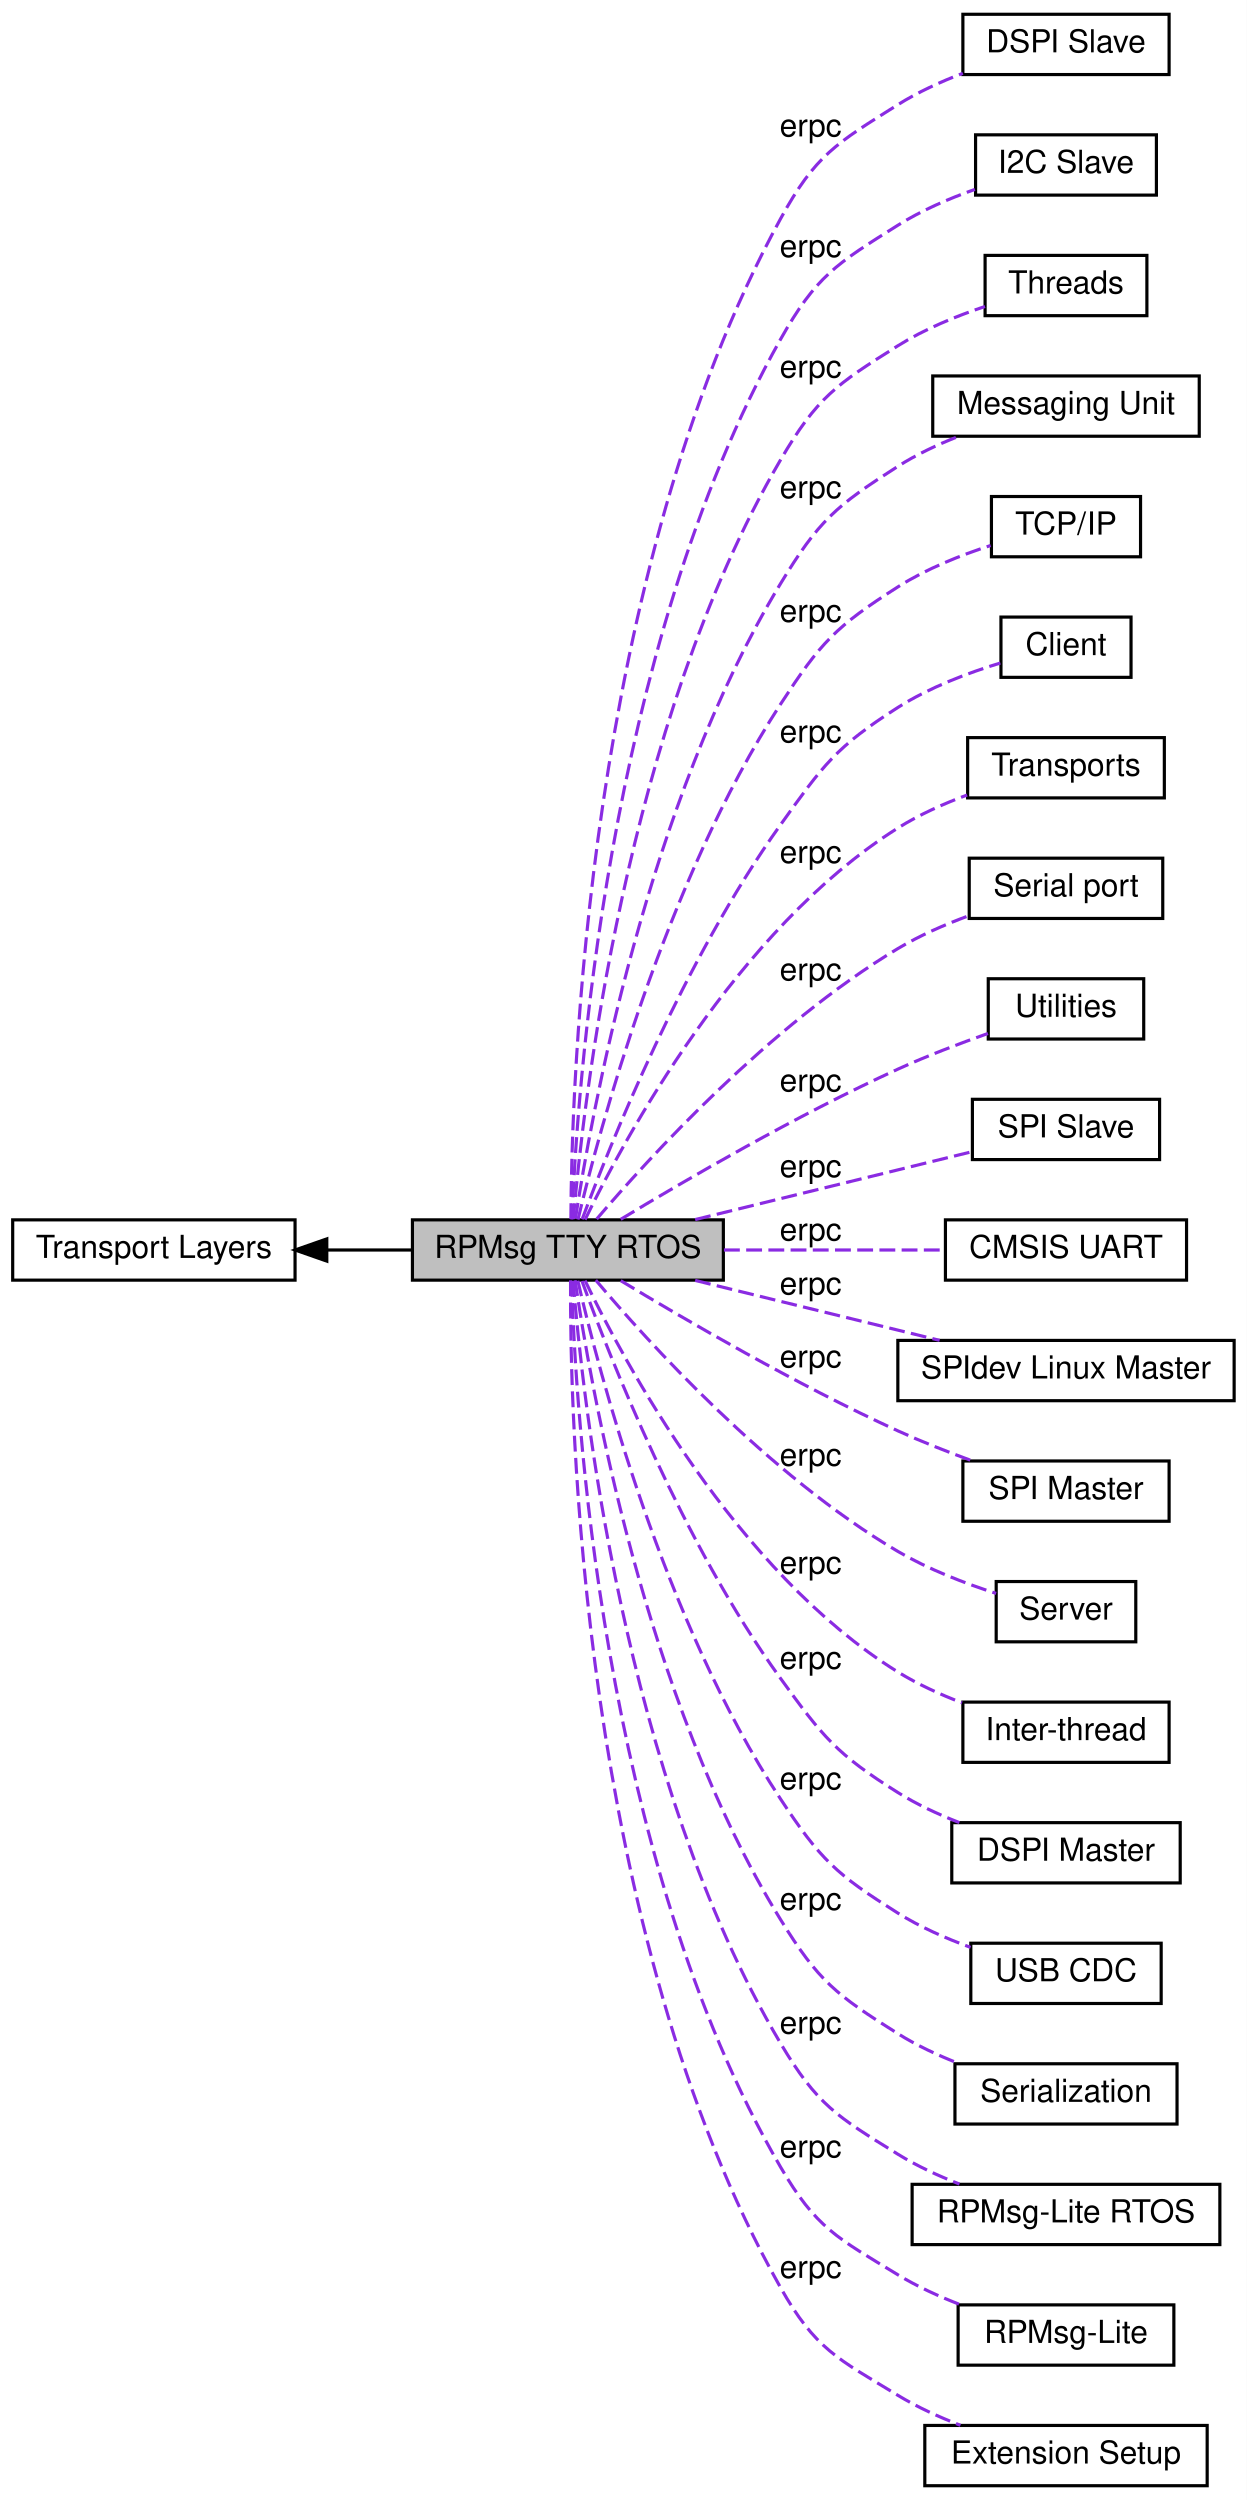
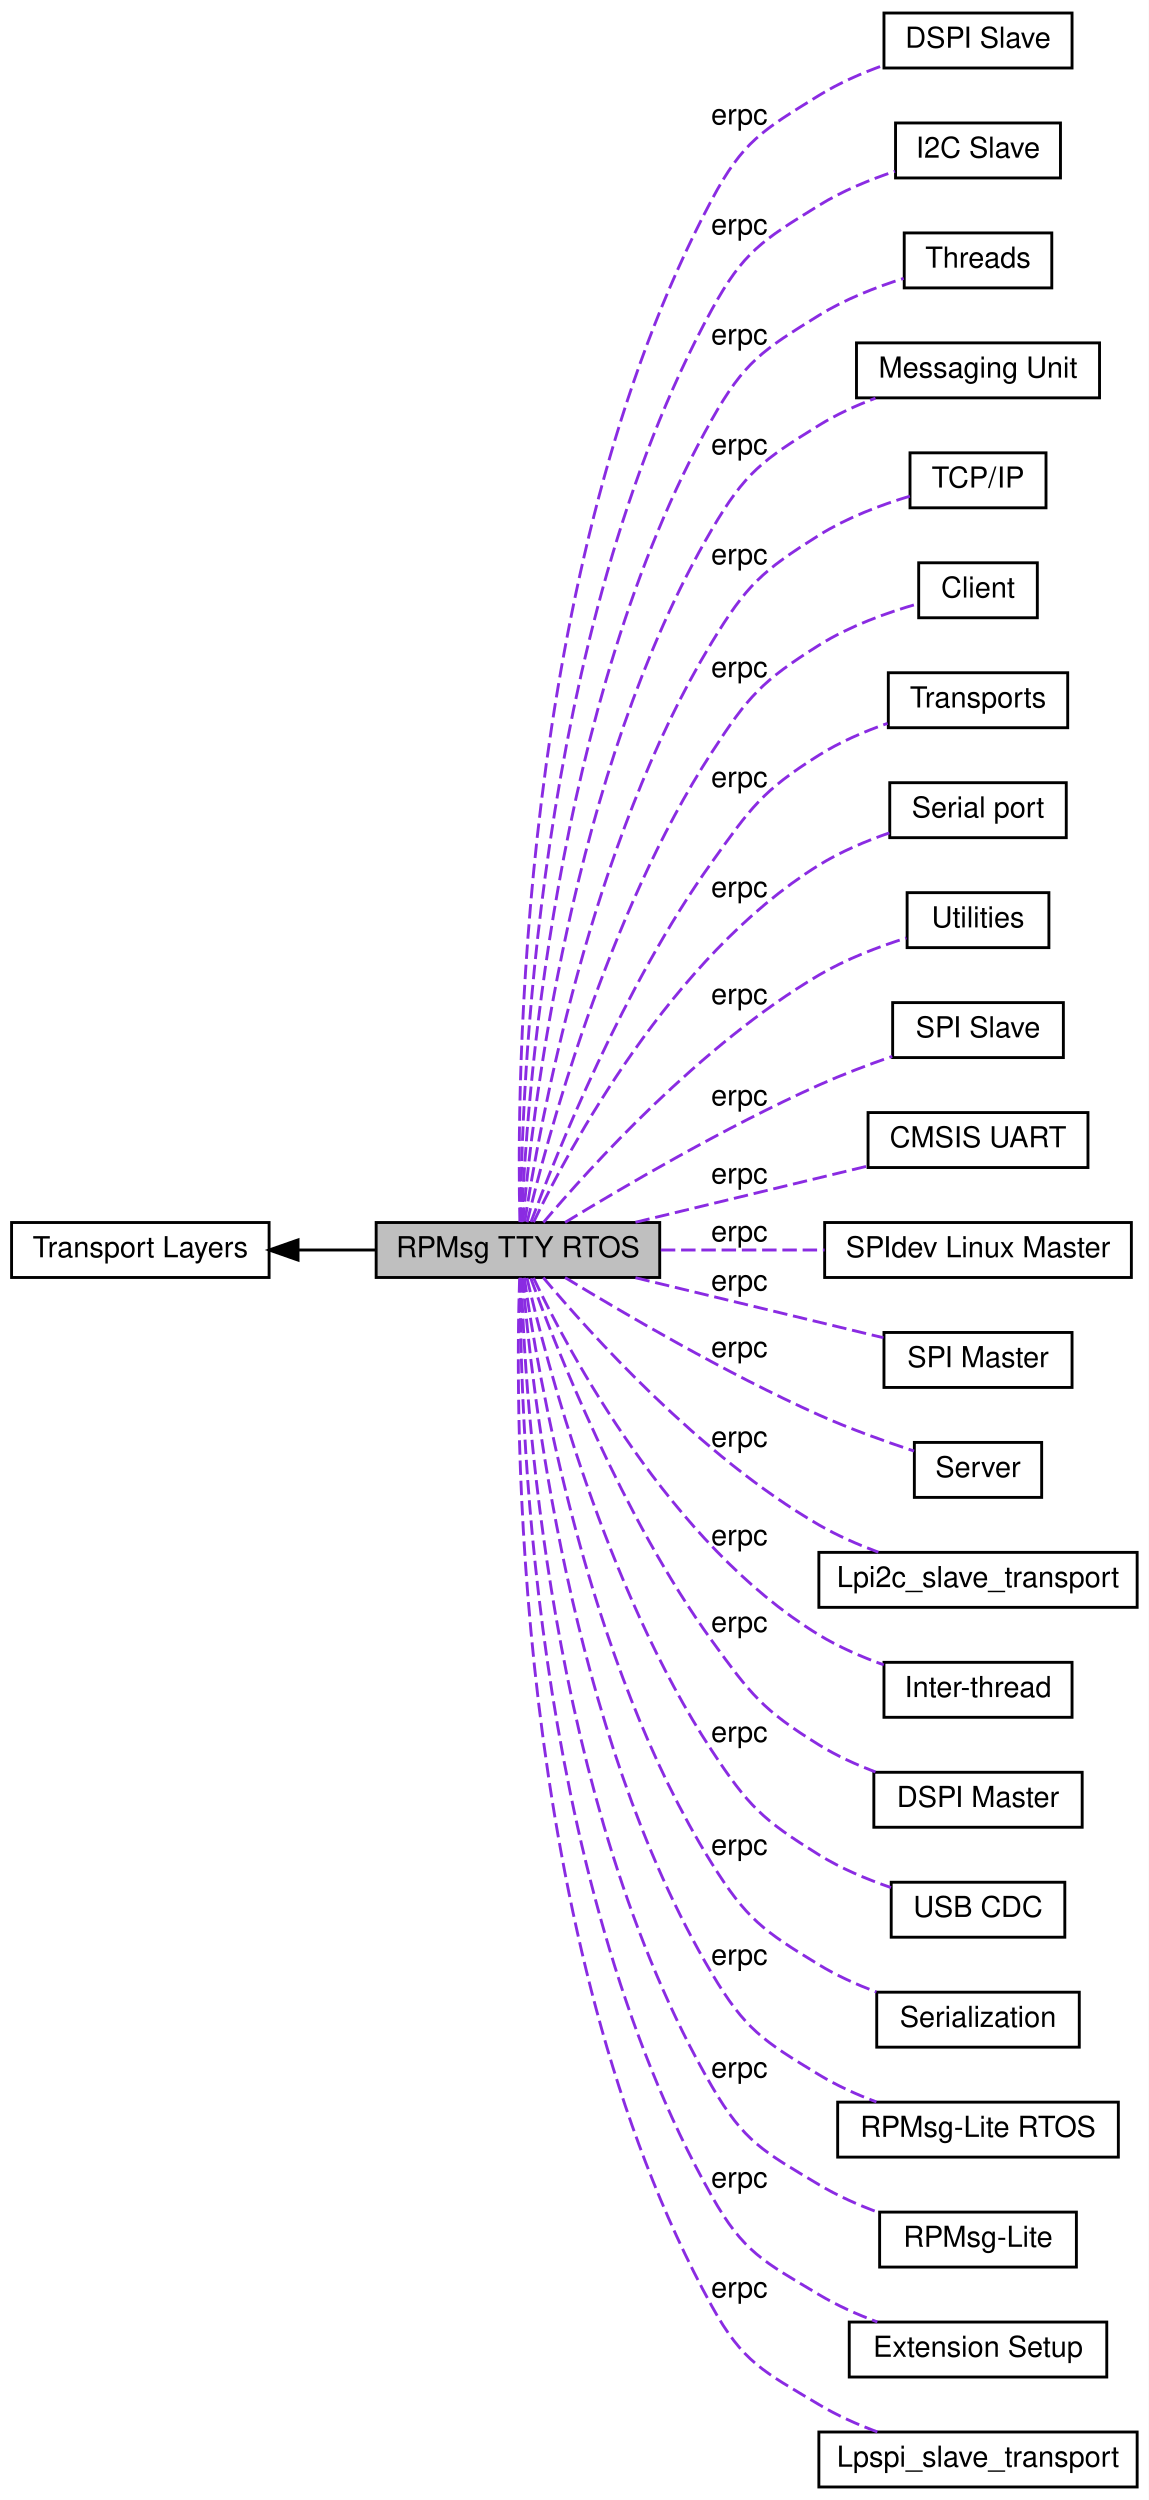
- <svg xmlns="http://www.w3.org/2000/svg" xmlns:xlink="http://www.w3.org/1999/xlink" width="393pt" height="788pt" viewBox="0.00 0.00 393.00 788.00">
-   <g id="graph0" class="graph" transform="scale(1 1) rotate(0) translate(4 784)">
-     <polygon fill="white" stroke="none" points="-4,4 -4,-784 389,-784 389,4 -4,4" />
+ <svg xmlns="http://www.w3.org/2000/svg" xmlns:xlink="http://www.w3.org/1999/xlink" width="397pt" height="864pt" viewBox="0.00 0.00 397.00 864.00">
+   <g id="graph0" class="graph" transform="scale(1 1) rotate(0) translate(4 860)">
+     <polygon fill="white" stroke="none" points="-4,4 -4,-860 393,-860 393,4 -4,4" />
    <g id="node1" class="node">
      <g id="a_node1">
        <a xlink:href="group__transports.html" target="_top" xlink:title="Transport layer classes. ">
-           <polygon fill="white" stroke="black" points="0,-380.5 0,-399.5 89,-399.5 89,-380.5 0,-380.5" />
-           <text text-anchor="middle" x="44.5" y="-387.5" font-family="Helvetica,sans-Serif" font-size="10.00">Transport Layers</text>
+           <polygon fill="white" stroke="black" points="0,-418.5 0,-437.5 89,-437.5 89,-418.5 0,-418.5" />
+           <text text-anchor="middle" x="44.5" y="-425.5" font-family="Helvetica,sans-Serif" font-size="10.00">Transport Layers</text>
        </a>
      </g>
    </g>
    <g id="node15" class="node">
-       <polygon fill="#bfbfbf" stroke="black" points="126,-380.5 126,-399.5 224,-399.5 224,-380.5 126,-380.5" />
-       <text text-anchor="middle" x="175" y="-387.5" font-family="Helvetica,sans-Serif" font-size="10.00">RPMsg TTY RTOS</text>
+       <polygon fill="#bfbfbf" stroke="black" points="126,-418.5 126,-437.5 224,-437.5 224,-418.5 126,-418.5" />
+       <text text-anchor="middle" x="175" y="-425.5" font-family="Helvetica,sans-Serif" font-size="10.00">RPMsg TTY RTOS</text>
    </g>
    <g id="edge1" class="edge">
-       <path fill="none" stroke="black" d="M99.163,-390C107.959,-390 117.027,-390 125.683,-390" />
-       <polygon fill="black" stroke="black" points="99.004,-386.5 89.004,-390 99.004,-393.5 99.004,-386.5" />
+       <path fill="none" stroke="black" d="M99.163,-428C107.959,-428 117.027,-428 125.683,-428" />
+       <polygon fill="black" stroke="black" points="99.004,-424.5 89.004,-428 99.004,-431.5 99.004,-424.5" />
    </g>
    <g id="node2" class="node">
      <g id="a_node2">
        <a xlink:href="group__dspi__slave__transport.html" target="_top" xlink:title="MCUXpressoSDK DSPI slave driver transport. ">
-           <polygon fill="white" stroke="black" points="299.5,-760.5 299.5,-779.5 364.5,-779.5 364.5,-760.5 299.5,-760.5" />
-           <text text-anchor="middle" x="332" y="-767.5" font-family="Helvetica,sans-Serif" font-size="10.00">DSPI Slave</text>
+           <polygon fill="white" stroke="black" points="301.5,-836.5 301.5,-855.5 366.5,-855.5 366.5,-836.5 301.5,-836.5" />
+           <text text-anchor="middle" x="334" y="-843.5" font-family="Helvetica,sans-Serif" font-size="10.00">DSPI Slave</text>
        </a>
      </g>
    </g>
    <g id="node3" class="node">
      <g id="a_node3">
        <a xlink:href="group__i2c__slave__transport.html" target="_top" xlink:title="MCUXpressoSDK I2C slave driver transport. ">
-           <polygon fill="white" stroke="black" points="303.5,-722.5 303.5,-741.5 360.5,-741.5 360.5,-722.5 303.5,-722.5" />
-           <text text-anchor="middle" x="332" y="-729.5" font-family="Helvetica,sans-Serif" font-size="10.00">I2C Slave</text>
+           <polygon fill="white" stroke="black" points="305.5,-798.5 305.5,-817.5 362.5,-817.5 362.5,-798.5 305.5,-798.5" />
+           <text text-anchor="middle" x="334" y="-805.5" font-family="Helvetica,sans-Serif" font-size="10.00">I2C Slave</text>
        </a>
      </g>
    </g>
    <g id="node4" class="node">
      <g id="a_node4">
        <a xlink:href="group__port__threads.html" target="_top" xlink:title="Threading model. ">
-           <polygon fill="white" stroke="black" points="306.5,-684.5 306.5,-703.5 357.5,-703.5 357.5,-684.5 306.5,-684.5" />
-           <text text-anchor="middle" x="332" y="-691.5" font-family="Helvetica,sans-Serif" font-size="10.00">Threads</text>
+           <polygon fill="white" stroke="black" points="308.5,-760.5 308.5,-779.5 359.5,-779.5 359.5,-760.5 308.5,-760.5" />
+           <text text-anchor="middle" x="334" y="-767.5" font-family="Helvetica,sans-Serif" font-size="10.00">Threads</text>
        </a>
      </g>
    </g>
    <g id="node5" class="node">
      <g id="a_node5">
        <a xlink:href="group__mu__transport.html" target="_top" xlink:title="Messaging Unit transport. ">
-           <polygon fill="white" stroke="black" points="290,-646.5 290,-665.5 374,-665.5 374,-646.5 290,-646.5" />
-           <text text-anchor="middle" x="332" y="-653.5" font-family="Helvetica,sans-Serif" font-size="10.00">Messaging Unit</text>
+           <polygon fill="white" stroke="black" points="292,-722.5 292,-741.5 376,-741.5 376,-722.5 292,-722.5" />
+           <text text-anchor="middle" x="334" y="-729.5" font-family="Helvetica,sans-Serif" font-size="10.00">Messaging Unit</text>
        </a>
      </g>
    </g>
    <g id="node6" class="node">
      <g id="a_node6">
        <a xlink:href="group__tcp__transport.html" target="_top" xlink:title="Simple TCP/IP transport. ">
-           <polygon fill="white" stroke="black" points="308.5,-608.5 308.5,-627.5 355.5,-627.5 355.5,-608.5 308.5,-608.5" />
-           <text text-anchor="middle" x="332" y="-615.5" font-family="Helvetica,sans-Serif" font-size="10.00">TCP/IP</text>
+           <polygon fill="white" stroke="black" points="310.5,-684.5 310.5,-703.5 357.5,-703.5 357.5,-684.5 310.5,-684.5" />
+           <text text-anchor="middle" x="334" y="-691.5" font-family="Helvetica,sans-Serif" font-size="10.00">TCP/IP</text>
        </a>
      </g>
    </g>
    <g id="node7" class="node">
      <g id="a_node7">
        <a xlink:href="group__infra__client.html" target="_top" xlink:title="Client classes. ">
-           <polygon fill="white" stroke="black" points="311.5,-570.5 311.5,-589.5 352.5,-589.5 352.5,-570.5 311.5,-570.5" />
-           <text text-anchor="middle" x="332" y="-577.5" font-family="Helvetica,sans-Serif" font-size="10.00">Client</text>
+           <polygon fill="white" stroke="black" points="313.5,-646.5 313.5,-665.5 354.5,-665.5 354.5,-646.5 313.5,-646.5" />
+           <text text-anchor="middle" x="334" y="-653.5" font-family="Helvetica,sans-Serif" font-size="10.00">Client</text>
        </a>
      </g>
    </g>
    <g id="node8" class="node">
      <g id="a_node8">
        <a xlink:href="group__infra__transport.html" target="_top" xlink:title="Superclasses for building transports. ">
-           <polygon fill="white" stroke="black" points="301,-532.5 301,-551.5 363,-551.5 363,-532.5 301,-532.5" />
-           <text text-anchor="middle" x="332" y="-539.5" font-family="Helvetica,sans-Serif" font-size="10.00">Transports</text>
+           <polygon fill="white" stroke="black" points="303,-608.5 303,-627.5 365,-627.5 365,-608.5 303,-608.5" />
+           <text text-anchor="middle" x="334" y="-615.5" font-family="Helvetica,sans-Serif" font-size="10.00">Transports</text>
        </a>
      </g>
    </g>
    <g id="node9" class="node">
      <g id="a_node9">
        <a xlink:href="group__serial__transport.html" target="_top" xlink:title="POSIX and Win32 serial port transport. ">
-           <polygon fill="white" stroke="black" points="301.5,-494.5 301.5,-513.5 362.5,-513.5 362.5,-494.5 301.5,-494.5" />
-           <text text-anchor="middle" x="332" y="-501.5" font-family="Helvetica,sans-Serif" font-size="10.00">Serial port</text>
+           <polygon fill="white" stroke="black" points="303.5,-570.5 303.5,-589.5 364.5,-589.5 364.5,-570.5 303.5,-570.5" />
+           <text text-anchor="middle" x="334" y="-577.5" font-family="Helvetica,sans-Serif" font-size="10.00">Serial port</text>
        </a>
      </g>
    </g>
    <g id="node10" class="node">
      <g id="a_node10">
        <a xlink:href="group__infra__utility.html" target="_top" xlink:title="Utility code used by the infrastructure. ">
-           <polygon fill="white" stroke="black" points="307.5,-456.5 307.5,-475.5 356.5,-475.5 356.5,-456.5 307.5,-456.5" />
-           <text text-anchor="middle" x="332" y="-463.5" font-family="Helvetica,sans-Serif" font-size="10.00">Utilities</text>
+           <polygon fill="white" stroke="black" points="309.5,-532.5 309.5,-551.5 358.5,-551.5 358.5,-532.5 309.5,-532.5" />
+           <text text-anchor="middle" x="334" y="-539.5" font-family="Helvetica,sans-Serif" font-size="10.00">Utilities</text>
        </a>
      </g>
    </g>
    <g id="node11" class="node">
      <g id="a_node11">
        <a xlink:href="group__spi__slave__transport.html" target="_top" xlink:title="MCUXpressoSDK SPI slave driver transport. ">
-           <polygon fill="white" stroke="black" points="302.5,-418.5 302.5,-437.5 361.5,-437.5 361.5,-418.5 302.5,-418.5" />
-           <text text-anchor="middle" x="332" y="-425.5" font-family="Helvetica,sans-Serif" font-size="10.00">SPI Slave</text>
+           <polygon fill="white" stroke="black" points="304.5,-494.5 304.5,-513.5 363.5,-513.5 363.5,-494.5 304.5,-494.5" />
+           <text text-anchor="middle" x="334" y="-501.5" font-family="Helvetica,sans-Serif" font-size="10.00">SPI Slave</text>
        </a>
      </g>
    </g>
    <g id="node12" class="node">
      <g id="a_node12">
        <a xlink:href="group__uart__transport.html" target="_top" xlink:title="CMSIS UART driver transport. ">
-           <polygon fill="white" stroke="black" points="294,-380.5 294,-399.5 370,-399.5 370,-380.5 294,-380.5" />
-           <text text-anchor="middle" x="332" y="-387.5" font-family="Helvetica,sans-Serif" font-size="10.00">CMSIS UART</text>
+           <polygon fill="white" stroke="black" points="296,-456.5 296,-475.5 372,-475.5 372,-456.5 296,-456.5" />
+           <text text-anchor="middle" x="334" y="-463.5" font-family="Helvetica,sans-Serif" font-size="10.00">CMSIS UART</text>
        </a>
      </g>
    </g>
    <g id="node13" class="node">
      <g id="a_node13">
        <a xlink:href="group__spidev__master__transport.html" target="_top" xlink:title="SPIdev Linux transport. ">
-           <polygon fill="white" stroke="black" points="279,-342.5 279,-361.5 385,-361.5 385,-342.5 279,-342.5" />
-           <text text-anchor="middle" x="332" y="-349.5" font-family="Helvetica,sans-Serif" font-size="10.00">SPIdev Linux Master</text>
+           <polygon fill="white" stroke="black" points="281,-418.5 281,-437.5 387,-437.5 387,-418.5 281,-418.5" />
+           <text text-anchor="middle" x="334" y="-425.5" font-family="Helvetica,sans-Serif" font-size="10.00">SPIdev Linux Master</text>
        </a>
      </g>
    </g>
    <g id="node14" class="node">
      <g id="a_node14">
        <a xlink:href="group__spi__master__transport.html" target="_top" xlink:title="MCUXpressoSDK SPI master driver transport. ">
-           <polygon fill="white" stroke="black" points="299.5,-304.5 299.5,-323.5 364.5,-323.5 364.5,-304.5 299.5,-304.5" />
-           <text text-anchor="middle" x="332" y="-311.5" font-family="Helvetica,sans-Serif" font-size="10.00">SPI Master</text>
+           <polygon fill="white" stroke="black" points="301.5,-380.5 301.5,-399.5 366.5,-399.5 366.5,-380.5 301.5,-380.5" />
+           <text text-anchor="middle" x="334" y="-387.5" font-family="Helvetica,sans-Serif" font-size="10.00">SPI Master</text>
        </a>
      </g>
    </g>
    <g id="edge10" class="edge">
-       <path fill="none" stroke="blueviolet" stroke-dasharray="5,2" d="M175.942,-399.739C176.098,-440.796 180.752,-602.813 242,-715 252.994,-735.138 259.573,-738.793 279,-751 285.266,-754.938 292.468,-758.225 299.474,-760.898" />
+       <path fill="none" stroke="blueviolet" stroke-dasharray="5,2" d="M175.674,-437.662C174.604,-481.42 174.541,-664.367 242,-791 252.787,-811.25 259.5,-814.91 279,-827 285.842,-831.242 293.76,-834.702 301.389,-837.45" />
+       <text text-anchor="middle" x="251.5" y="-817" font-family="Helvetica,sans-Serif" font-size="10.00">erpc</text>
+     </g>
+     <g id="edge11" class="edge">
+       <path fill="none" stroke="blueviolet" stroke-dasharray="5,2" d="M175.942,-437.739C176.098,-478.796 180.752,-640.813 242,-753 252.994,-773.138 259.5,-776.91 279,-789 287.024,-793.975 296.529,-797.874 305.311,-800.811" />
+       <text text-anchor="middle" x="251.5" y="-779" font-family="Helvetica,sans-Serif" font-size="10.00">erpc</text>
+     </g>
+     <g id="edge8" class="edge">
+       <path fill="none" stroke="blueviolet" stroke-dasharray="5,2" d="M176.276,-437.615C177.743,-475.474 186.839,-616.976 242,-715 253.252,-734.995 259.5,-738.91 279,-751 287.953,-756.551 298.75,-760.763 308.329,-763.793" />
      <text text-anchor="middle" x="251.5" y="-741" font-family="Helvetica,sans-Serif" font-size="10.00">erpc</text>
    </g>
-     <g id="edge11" class="edge">
-       <path fill="none" stroke="blueviolet" stroke-dasharray="5,2" d="M176.276,-399.615C177.743,-437.474 186.839,-578.976 242,-677 253.252,-696.995 259.573,-700.793 279,-713 286.406,-717.653 295.117,-721.399 303.27,-724.295" />
+     <g id="edge15" class="edge">
+       <path fill="none" stroke="blueviolet" stroke-dasharray="5,2" d="M176.718,-437.743C179.653,-472.563 193.015,-593.223 242,-677 253.581,-696.807 259.5,-700.91 279,-713 284.997,-716.718 291.821,-719.836 298.553,-722.399" />
      <text text-anchor="middle" x="251.5" y="-703" font-family="Helvetica,sans-Serif" font-size="10.00">erpc</text>
    </g>
-     <g id="edge8" class="edge">
-       <path fill="none" stroke="blueviolet" stroke-dasharray="5,2" d="M176.718,-399.743C179.653,-434.563 193.015,-555.223 242,-639 253.581,-658.807 259.573,-662.793 279,-675 287.382,-680.267 297.437,-684.372 306.462,-687.396" />
+     <g id="edge22" class="edge">
+       <path fill="none" stroke="blueviolet" stroke-dasharray="5,2" d="M177.389,-437.892C182.134,-469.237 199.803,-568.39 242,-638 254.055,-657.887 259.319,-662.61 279,-675 288.588,-681.036 300.345,-685.464 310.438,-688.519" />
      <text text-anchor="middle" x="251.5" y="-665" font-family="Helvetica,sans-Serif" font-size="10.00">erpc</text>
    </g>
-     <g id="edge13" class="edge">
-       <path fill="none" stroke="blueviolet" stroke-dasharray="5,2" d="M177.389,-399.892C182.134,-431.237 199.803,-530.39 242,-600 254.055,-619.887 259.394,-624.492 279,-637 284.834,-640.722 291.5,-643.853 298.068,-646.432" />
-       <text text-anchor="middle" x="251.5" y="-627" font-family="Helvetica,sans-Serif" font-size="10.00">erpc</text>
+     <g id="edge2" class="edge">
+       <path fill="none" stroke="blueviolet" stroke-dasharray="5,2" d="M178.176,-437.595C184.643,-464.772 205.596,-543.935 242,-600 254.665,-619.505 259.319,-624.61 279,-637 289.513,-643.618 302.634,-648.304 313.31,-651.365" />
+       <text text-anchor="middle" x="251.5" y="-626" font-family="Helvetica,sans-Serif" font-size="10.00">erpc</text>
+     </g>
+     <g id="edge4" class="edge">
+       <path fill="none" stroke="blueviolet" stroke-dasharray="5,2" d="M179.5,-437.687C188.039,-460.602 211.498,-519.412 242,-562 255.541,-580.907 259.319,-586.61 279,-599 286.233,-603.554 294.7,-607.192 302.757,-610.016" />
+       <text text-anchor="middle" x="251.5" y="-588" font-family="Helvetica,sans-Serif" font-size="10.00">erpc</text>
+     </g>
+     <g id="edge18" class="edge">
+       <path fill="none" stroke="blueviolet" stroke-dasharray="5,2" d="M180.401,-437.611C192.332,-462.496 227.869,-529.297 279,-561 286.433,-565.609 295.137,-569.294 303.359,-572.146" />
+       <text text-anchor="middle" x="251.5" y="-550" font-family="Helvetica,sans-Serif" font-size="10.00">erpc</text>
+     </g>
+     <g id="edge5" class="edge">
+       <path fill="none" stroke="blueviolet" stroke-dasharray="5,2" d="M183.799,-437.503C199.771,-456.386 238.151,-498.883 279,-523 288.328,-528.507 299.503,-532.769 309.26,-535.848" />
+       <text text-anchor="middle" x="251.5" y="-513" font-family="Helvetica,sans-Serif" font-size="10.00">erpc</text>
    </g>
    <g id="edge20" class="edge">
-       <path fill="none" stroke="blueviolet" stroke-dasharray="5,2" d="M178.176,-399.595C184.643,-426.772 205.596,-505.935 242,-562 254.665,-581.505 259.394,-586.492 279,-599 287.913,-604.686 298.768,-608.994 308.249,-612.058" />
-       <text text-anchor="middle" x="251.5" y="-588" font-family="Helvetica,sans-Serif" font-size="10.00">erpc</text>
-     </g>
-     <g id="edge2" class="edge">
-       <path fill="none" stroke="blueviolet" stroke-dasharray="5,2" d="M179.5,-399.687C188.039,-422.602 211.498,-481.412 242,-524 255.541,-542.907 259.394,-548.492 279,-561 288.886,-567.307 301.159,-571.917 311.299,-575.016" />
-       <text text-anchor="middle" x="251.5" y="-550" font-family="Helvetica,sans-Serif" font-size="10.00">erpc</text>
-     </g>
-     <g id="edge4" class="edge">
-       <path fill="none" stroke="blueviolet" stroke-dasharray="5,2" d="M180.423,-399.576C192.407,-424.376 228.06,-490.991 279,-523 285.673,-527.193 293.407,-530.65 300.837,-533.411" />
-       <text text-anchor="middle" x="251.5" y="-512" font-family="Helvetica,sans-Serif" font-size="10.00">erpc</text>
-     </g>
-     <g id="edge16" class="edge">
-       <path fill="none" stroke="blueviolet" stroke-dasharray="5,2" d="M184.072,-399.753C200.234,-418.704 238.505,-460.764 279,-485 285.845,-489.097 293.718,-492.534 301.232,-495.31" />
-       <text text-anchor="middle" x="251.5" y="-475" font-family="Helvetica,sans-Serif" font-size="10.00">erpc</text>
-     </g>
-     <g id="edge5" class="edge">
-       <path fill="none" stroke="blueviolet" stroke-dasharray="5,2" d="M191.661,-399.672C211.515,-411.697 247.017,-432.414 279,-447 288.095,-451.148 298.382,-455.061 307.392,-458.246" />
-       <text text-anchor="middle" x="251.5" y="-440" font-family="Helvetica,sans-Serif" font-size="10.00">erpc</text>
-     </g>
-     <g id="edge18" class="edge">
-       <path fill="none" stroke="blueviolet" stroke-dasharray="5,2" d="M215.113,-399.589C242.197,-406.229 277.649,-414.92 302.175,-420.933" />
-       <text text-anchor="middle" x="251.5" y="-413" font-family="Helvetica,sans-Serif" font-size="10.00">erpc</text>
+       <path fill="none" stroke="blueviolet" stroke-dasharray="5,2" d="M191.288,-437.524C211.045,-449.581 246.743,-470.522 279,-485 287.07,-488.622 296.055,-492.022 304.344,-494.917" />
+       <text text-anchor="middle" x="251.5" y="-478" font-family="Helvetica,sans-Serif" font-size="10.00">erpc</text>
+     </g>
+     <g id="edge23" class="edge">
+       <path fill="none" stroke="blueviolet" stroke-dasharray="5,2" d="M215.618,-437.589C240.235,-443.547 271.678,-451.158 295.824,-457.002" />
+       <text text-anchor="middle" x="251.5" y="-451" font-family="Helvetica,sans-Serif" font-size="10.00">erpc</text>
    </g>
    <g id="edge21" class="edge">
-       <path fill="none" stroke="blueviolet" stroke-dasharray="5,2" d="M224.193,-390C246.588,-390 272.812,-390 293.67,-390" />
-       <text text-anchor="middle" x="251.5" y="-393" font-family="Helvetica,sans-Serif" font-size="10.00">erpc</text>
+       <path fill="none" stroke="blueviolet" stroke-dasharray="5,2" d="M224.386,-428C242.316,-428 262.716,-428 280.957,-428" />
+       <text text-anchor="middle" x="251.5" y="-431" font-family="Helvetica,sans-Serif" font-size="10.00">erpc</text>
    </g>
    <g id="edge19" class="edge">
-       <path fill="none" stroke="blueviolet" stroke-dasharray="5,2" d="M215.113,-380.411C238.7,-374.628 268.632,-367.29 292.168,-361.52" />
-       <text text-anchor="middle" x="251.5" y="-376" font-family="Helvetica,sans-Serif" font-size="10.00">erpc</text>
-     </g>
-     <g id="edge17" class="edge">
-       <path fill="none" stroke="blueviolet" stroke-dasharray="5,2" d="M191.661,-380.328C211.515,-368.303 247.017,-347.586 279,-333 286.433,-329.61 294.663,-326.377 302.341,-323.569" />
-       <text text-anchor="middle" x="251.5" y="-353" font-family="Helvetica,sans-Serif" font-size="10.00">erpc</text>
+       <path fill="none" stroke="blueviolet" stroke-dasharray="5,2" d="M215.618,-418.411C242.143,-411.991 276.592,-403.653 301.3,-397.673" />
+       <text text-anchor="middle" x="251.5" y="-414" font-family="Helvetica,sans-Serif" font-size="10.00">erpc</text>
    </g>
    <g id="node16" class="node">
      <g id="a_node16">
        <a xlink:href="group__infra__server.html" target="_top" xlink:title="Server classes. ">
-           <polygon fill="white" stroke="black" points="310,-266.5 310,-285.5 354,-285.5 354,-266.5 310,-266.5" />
-           <text text-anchor="middle" x="332" y="-273.5" font-family="Helvetica,sans-Serif" font-size="10.00">Server</text>
+           <polygon fill="white" stroke="black" points="312,-342.5 312,-361.5 356,-361.5 356,-342.5 312,-342.5" />
+           <text text-anchor="middle" x="334" y="-349.5" font-family="Helvetica,sans-Serif" font-size="10.00">Server</text>
        </a>
      </g>
    </g>
    <g id="edge6" class="edge">
-       <path fill="none" stroke="blueviolet" stroke-dasharray="5,2" d="M183.793,-380.485C199.752,-361.582 238.112,-319.05 279,-295 288.61,-289.347 300.188,-284.916 309.977,-281.76" />
-       <text text-anchor="middle" x="251.5" y="-322" font-family="Helvetica,sans-Serif" font-size="10.00">erpc</text>
+       <path fill="none" stroke="blueviolet" stroke-dasharray="5,2" d="M191.288,-418.476C211.045,-406.419 246.743,-385.478 279,-371 289.608,-366.239 301.799,-361.861 311.911,-358.51" />
+       <text text-anchor="middle" x="251.5" y="-391" font-family="Helvetica,sans-Serif" font-size="10.00">erpc</text>
    </g>
    <g id="node17" class="node">
      <g id="a_node17">
-         <a xlink:href="group__itbp__transport.html" target="_top" xlink:title="Simple inter-thread communications transport. ">
-           <polygon fill="white" stroke="black" points="299.5,-228.5 299.5,-247.5 364.5,-247.5 364.5,-228.5 299.5,-228.5" />
-           <text text-anchor="middle" x="332" y="-235.5" font-family="Helvetica,sans-Serif" font-size="10.00">Inter-thread</text>
-         </a>
-       </g>
-     </g>
-     <g id="edge12" class="edge">
-       <path fill="none" stroke="blueviolet" stroke-dasharray="5,2" d="M180.397,-380.383C192.319,-355.483 227.836,-288.649 279,-257 285.212,-253.157 292.319,-249.921 299.242,-247.271" />
-       <text text-anchor="middle" x="251.5" y="-288" font-family="Helvetica,sans-Serif" font-size="10.00">erpc</text>
+         <a xlink:href="group__lpi2c__slave__transport.html" target="_top" xlink:title="Lpi2c_slave_transport">
+           <polygon fill="white" stroke="black" points="279,-304.5 279,-323.5 389,-323.5 389,-304.5 279,-304.5" />
+           <text text-anchor="middle" x="334" y="-311.5" font-family="Helvetica,sans-Serif" font-size="10.00">Lpi2c_slave_transport</text>
+         </a>
+       </g>
+     </g>
+     <g id="edge13" class="edge">
+       <path fill="none" stroke="blueviolet" stroke-dasharray="5,2" d="M183.768,-418.444C199.684,-399.465 237.968,-356.804 279,-333 285.361,-329.309 292.557,-326.165 299.573,-323.559" />
+       <text text-anchor="middle" x="251.5" y="-360" font-family="Helvetica,sans-Serif" font-size="10.00">erpc</text>
    </g>
    <g id="node18" class="node">
      <g id="a_node18">
-         <a xlink:href="group__dspi__master__transport.html" target="_top" xlink:title="MCUXpressoSDK DSPI master driver transport. ">
-           <polygon fill="white" stroke="black" points="296,-190.5 296,-209.5 368,-209.5 368,-190.5 296,-190.5" />
-           <text text-anchor="middle" x="332" y="-197.5" font-family="Helvetica,sans-Serif" font-size="10.00">DSPI Master</text>
-         </a>
-       </g>
-     </g>
-     <g id="edge9" class="edge">
-       <path fill="none" stroke="blueviolet" stroke-dasharray="5,2" d="M179.444,-380.211C187.865,-357.058 211.085,-297.678 242,-255 255.46,-236.419 259.573,-231.207 279,-219 284.941,-215.267 291.722,-212.118 298.381,-209.523" />
-       <text text-anchor="middle" x="251.5" y="-258" font-family="Helvetica,sans-Serif" font-size="10.00">erpc</text>
+         <a xlink:href="group__itbp__transport.html" target="_top" xlink:title="Simple inter-thread communications transport. ">
+           <polygon fill="white" stroke="black" points="301.5,-266.5 301.5,-285.5 366.5,-285.5 366.5,-266.5 301.5,-266.5" />
+           <text text-anchor="middle" x="334" y="-273.5" font-family="Helvetica,sans-Serif" font-size="10.00">Inter-thread</text>
+         </a>
+       </g>
+     </g>
+     <g id="edge12" class="edge">
+       <path fill="none" stroke="blueviolet" stroke-dasharray="5,2" d="M180.376,-418.348C192.245,-393.363 227.647,-326.342 279,-295 285.871,-290.806 293.801,-287.364 301.43,-284.618" />
+       <text text-anchor="middle" x="251.5" y="-326" font-family="Helvetica,sans-Serif" font-size="10.00">erpc</text>
    </g>
    <g id="node19" class="node">
      <g id="a_node19">
-         <a xlink:href="group___u_s_b___c_d_c__transport.html" target="_top" xlink:title="USB CDC transport. ">
-           <polygon fill="white" stroke="black" points="302,-152.5 302,-171.5 362,-171.5 362,-152.5 302,-152.5" />
-           <text text-anchor="middle" x="332" y="-159.5" font-family="Helvetica,sans-Serif" font-size="10.00">USB CDC</text>
-         </a>
-       </g>
-     </g>
-     <g id="edge22" class="edge">
-       <path fill="none" stroke="blueviolet" stroke-dasharray="5,2" d="M178.124,-380.324C184.453,-352.919 205.081,-273.133 242,-217 254.608,-197.831 259.573,-193.207 279,-181 285.999,-176.602 294.164,-173.015 301.922,-170.19" />
-       <text text-anchor="middle" x="251.5" y="-220" font-family="Helvetica,sans-Serif" font-size="10.00">erpc</text>
+         <a xlink:href="group__dspi__master__transport.html" target="_top" xlink:title="MCUXpressoSDK DSPI master driver transport. ">
+           <polygon fill="white" stroke="black" points="298,-228.5 298,-247.5 370,-247.5 370,-228.5 298,-228.5" />
+           <text text-anchor="middle" x="334" y="-235.5" font-family="Helvetica,sans-Serif" font-size="10.00">DSPI Master</text>
+         </a>
+       </g>
+     </g>
+     <g id="edge9" class="edge">
+       <path fill="none" stroke="blueviolet" stroke-dasharray="5,2" d="M179.444,-418.211C187.865,-395.058 211.085,-335.678 242,-293 255.46,-274.419 259.5,-269.09 279,-257 284.997,-253.282 291.821,-250.164 298.553,-247.601" />
+       <text text-anchor="middle" x="251.5" y="-296" font-family="Helvetica,sans-Serif" font-size="10.00">erpc</text>
    </g>
    <g id="node20" class="node">
      <g id="a_node20">
-         <a xlink:href="group__infra__codec.html" target="_top" xlink:title="Classes used for message serialization. ">
-           <polygon fill="white" stroke="black" points="297,-114.5 297,-133.5 367,-133.5 367,-114.5 297,-114.5" />
-           <text text-anchor="middle" x="332" y="-121.5" font-family="Helvetica,sans-Serif" font-size="10.00">Serialization</text>
-         </a>
-       </g>
-     </g>
-     <g id="edge3" class="edge">
-       <path fill="none" stroke="blueviolet" stroke-dasharray="5,2" d="M177.273,-380.476C181.767,-349.406 198.989,-248.976 242,-179 254.014,-159.453 259.573,-155.207 279,-143 284.941,-139.267 291.722,-136.118 298.381,-133.523" />
-       <text text-anchor="middle" x="251.5" y="-182" font-family="Helvetica,sans-Serif" font-size="10.00">erpc</text>
+         <a xlink:href="group___u_s_b___c_d_c__transport.html" target="_top" xlink:title="USB CDC transport. ">
+           <polygon fill="white" stroke="black" points="304,-190.5 304,-209.5 364,-209.5 364,-190.5 304,-190.5" />
+           <text text-anchor="middle" x="334" y="-197.5" font-family="Helvetica,sans-Serif" font-size="10.00">USB CDC</text>
+         </a>
+       </g>
+     </g>
+     <g id="edge24" class="edge">
+       <path fill="none" stroke="blueviolet" stroke-dasharray="5,2" d="M178.124,-418.324C184.453,-390.919 205.081,-311.133 242,-255 254.608,-235.831 259.5,-231.09 279,-219 286.602,-214.287 295.533,-210.539 303.919,-207.661" />
+       <text text-anchor="middle" x="251.5" y="-258" font-family="Helvetica,sans-Serif" font-size="10.00">erpc</text>
    </g>
    <g id="node21" class="node">
      <g id="a_node21">
-         <a xlink:href="group__rpmsg__lite__rtos__transport.html" target="_top" xlink:title="RPMsg-Lite zero copy transport using RTOS API. ">
-           <polygon fill="white" stroke="black" points="283.5,-76.5 283.5,-95.5 380.5,-95.5 380.5,-76.5 283.5,-76.5" />
-           <text text-anchor="middle" x="332" y="-83.5" font-family="Helvetica,sans-Serif" font-size="10.00">RPMsg-Lite RTOS</text>
-         </a>
-       </g>
-     </g>
-     <g id="edge14" class="edge">
-       <path fill="none" stroke="blueviolet" stroke-dasharray="5,2" d="M176.667,-380.194C179.429,-345.153 192.282,-223.768 242,-140 253.553,-120.534 259.749,-116.908 279,-105 284.967,-101.309 291.759,-98.178 298.421,-95.588" />
-       <text text-anchor="middle" x="251.5" y="-143" font-family="Helvetica,sans-Serif" font-size="10.00">erpc</text>
+         <a xlink:href="group__infra__codec.html" target="_top" xlink:title="Classes used for message serialization. ">
+           <polygon fill="white" stroke="black" points="299,-152.5 299,-171.5 369,-171.5 369,-152.5 299,-152.5" />
+           <text text-anchor="middle" x="334" y="-159.5" font-family="Helvetica,sans-Serif" font-size="10.00">Serialization</text>
+         </a>
+       </g>
+     </g>
+     <g id="edge3" class="edge">
+       <path fill="none" stroke="blueviolet" stroke-dasharray="5,2" d="M177.222,-418.406C181.559,-387.113 198.357,-286.002 242,-216 253.976,-196.791 259.678,-192.793 279,-181 285.108,-177.272 292.052,-174.138 298.878,-171.559" />
+       <text text-anchor="middle" x="251.5" y="-219" font-family="Helvetica,sans-Serif" font-size="10.00">erpc</text>
    </g>
    <g id="node22" class="node">
      <g id="a_node22">
-         <a xlink:href="group__rpmsg__lite__transport.html" target="_top" xlink:title="RPMsg-Lite zero copy transport. ">
-           <polygon fill="white" stroke="black" points="298,-38.5 298,-57.5 366,-57.5 366,-38.5 298,-38.5" />
-           <text text-anchor="middle" x="332" y="-45.5" font-family="Helvetica,sans-Serif" font-size="10.00">RPMsg-Lite</text>
-         </a>
-       </g>
-     </g>
-     <g id="edge15" class="edge">
-       <path fill="none" stroke="blueviolet" stroke-dasharray="5,2" d="M176.175,-380.271C177.267,-341.972 185.145,-198.914 242,-101 253.214,-81.687 259.923,-78.611 279,-67 285.076,-63.302 291.984,-60.154 298.736,-57.548" />
-       <text text-anchor="middle" x="251.5" y="-104" font-family="Helvetica,sans-Serif" font-size="10.00">erpc</text>
+         <a xlink:href="group__rpmsg__lite__rtos__transport.html" target="_top" xlink:title="RPMsg-Lite zero copy transport using RTOS API. ">
+           <polygon fill="white" stroke="black" points="285.5,-114.5 285.5,-133.5 382.5,-133.5 382.5,-114.5 285.5,-114.5" />
+           <text text-anchor="middle" x="334" y="-121.5" font-family="Helvetica,sans-Serif" font-size="10.00">RPMsg-Lite RTOS</text>
+         </a>
+       </g>
+     </g>
+     <g id="edge16" class="edge">
+       <path fill="none" stroke="blueviolet" stroke-dasharray="5,2" d="M176.667,-418.194C179.429,-383.153 192.282,-261.768 242,-178 253.553,-158.534 259.678,-154.793 279,-143 285.108,-139.272 292.052,-136.138 298.878,-133.559" />
+       <text text-anchor="middle" x="251.5" y="-181" font-family="Helvetica,sans-Serif" font-size="10.00">erpc</text>
    </g>
    <g id="node23" class="node">
      <g id="a_node23">
+         <a xlink:href="group__rpmsg__lite__transport.html" target="_top" xlink:title="RPMsg-Lite zero copy transport. ">
+           <polygon fill="white" stroke="black" points="300,-76.5 300,-95.5 368,-95.5 368,-76.5 300,-76.5" />
+           <text text-anchor="middle" x="334" y="-83.5" font-family="Helvetica,sans-Serif" font-size="10.00">RPMsg-Lite</text>
+         </a>
+       </g>
+     </g>
+     <g id="edge17" class="edge">
+       <path fill="none" stroke="blueviolet" stroke-dasharray="5,2" d="M176.175,-418.271C177.267,-379.972 185.145,-236.914 242,-139 253.214,-119.687 259.853,-116.497 279,-105 285.39,-101.163 292.671,-97.943 299.772,-95.309" />
+       <text text-anchor="middle" x="251.5" y="-142" font-family="Helvetica,sans-Serif" font-size="10.00">erpc</text>
+     </g>
+     <g id="node24" class="node">
+       <g id="a_node24">
        <a xlink:href="group__port__setup__extensions.html" target="_top" xlink:title="Extension setup functions. ">
-           <polygon fill="white" stroke="black" points="287.5,-0.5 287.5,-19.5 376.5,-19.5 376.5,-0.5 287.5,-0.5" />
-           <text text-anchor="middle" x="332" y="-7.5" font-family="Helvetica,sans-Serif" font-size="10.00">Extension Setup</text>
+           <polygon fill="white" stroke="black" points="289.5,-38.5 289.5,-57.5 378.5,-57.5 378.5,-38.5 289.5,-38.5" />
+           <text text-anchor="middle" x="334" y="-45.5" font-family="Helvetica,sans-Serif" font-size="10.00">Extension Setup</text>
        </a>
      </g>
    </g>
    <g id="edge7" class="edge">
-       <path fill="none" stroke="blueviolet" stroke-dasharray="5,2" d="M175.843,-380.433C175.579,-339.395 178.711,-175.25 242,-63 252.969,-43.546 259.923,-40.611 279,-29 285.076,-25.302 291.984,-22.154 298.736,-19.548" />
+       <path fill="none" stroke="blueviolet" stroke-dasharray="5,2" d="M175.843,-418.433C175.579,-377.395 178.711,-213.25 242,-101 252.969,-81.546 259.853,-78.496 279,-67 285.22,-63.265 292.283,-60.116 299.204,-57.521" />
+       <text text-anchor="middle" x="251.5" y="-104" font-family="Helvetica,sans-Serif" font-size="10.00">erpc</text>
+     </g>
+     <g id="node25" class="node">
+       <g id="a_node25">
+         <a xlink:href="group__lpspi__slave__transport.html" target="_top" xlink:title="Lpspi_slave_transport">
+           <polygon fill="white" stroke="black" points="279,-0.5 279,-19.5 389,-19.5 389,-0.5 279,-0.5" />
+           <text text-anchor="middle" x="334" y="-7.5" font-family="Helvetica,sans-Serif" font-size="10.00">Lpspi_slave_transport</text>
+         </a>
+       </g>
+     </g>
+     <g id="edge14" class="edge">
+       <path fill="none" stroke="blueviolet" stroke-dasharray="5,2" d="M175.575,-418.24C174.077,-374.044 172.433,-189.362 242,-63 252.771,-43.436 259.853,-40.496 279,-29 285.22,-25.265 292.283,-22.116 299.204,-19.521" />
      <text text-anchor="middle" x="251.5" y="-66" font-family="Helvetica,sans-Serif" font-size="10.00">erpc</text>
    </g>
  </g>
</svg>
